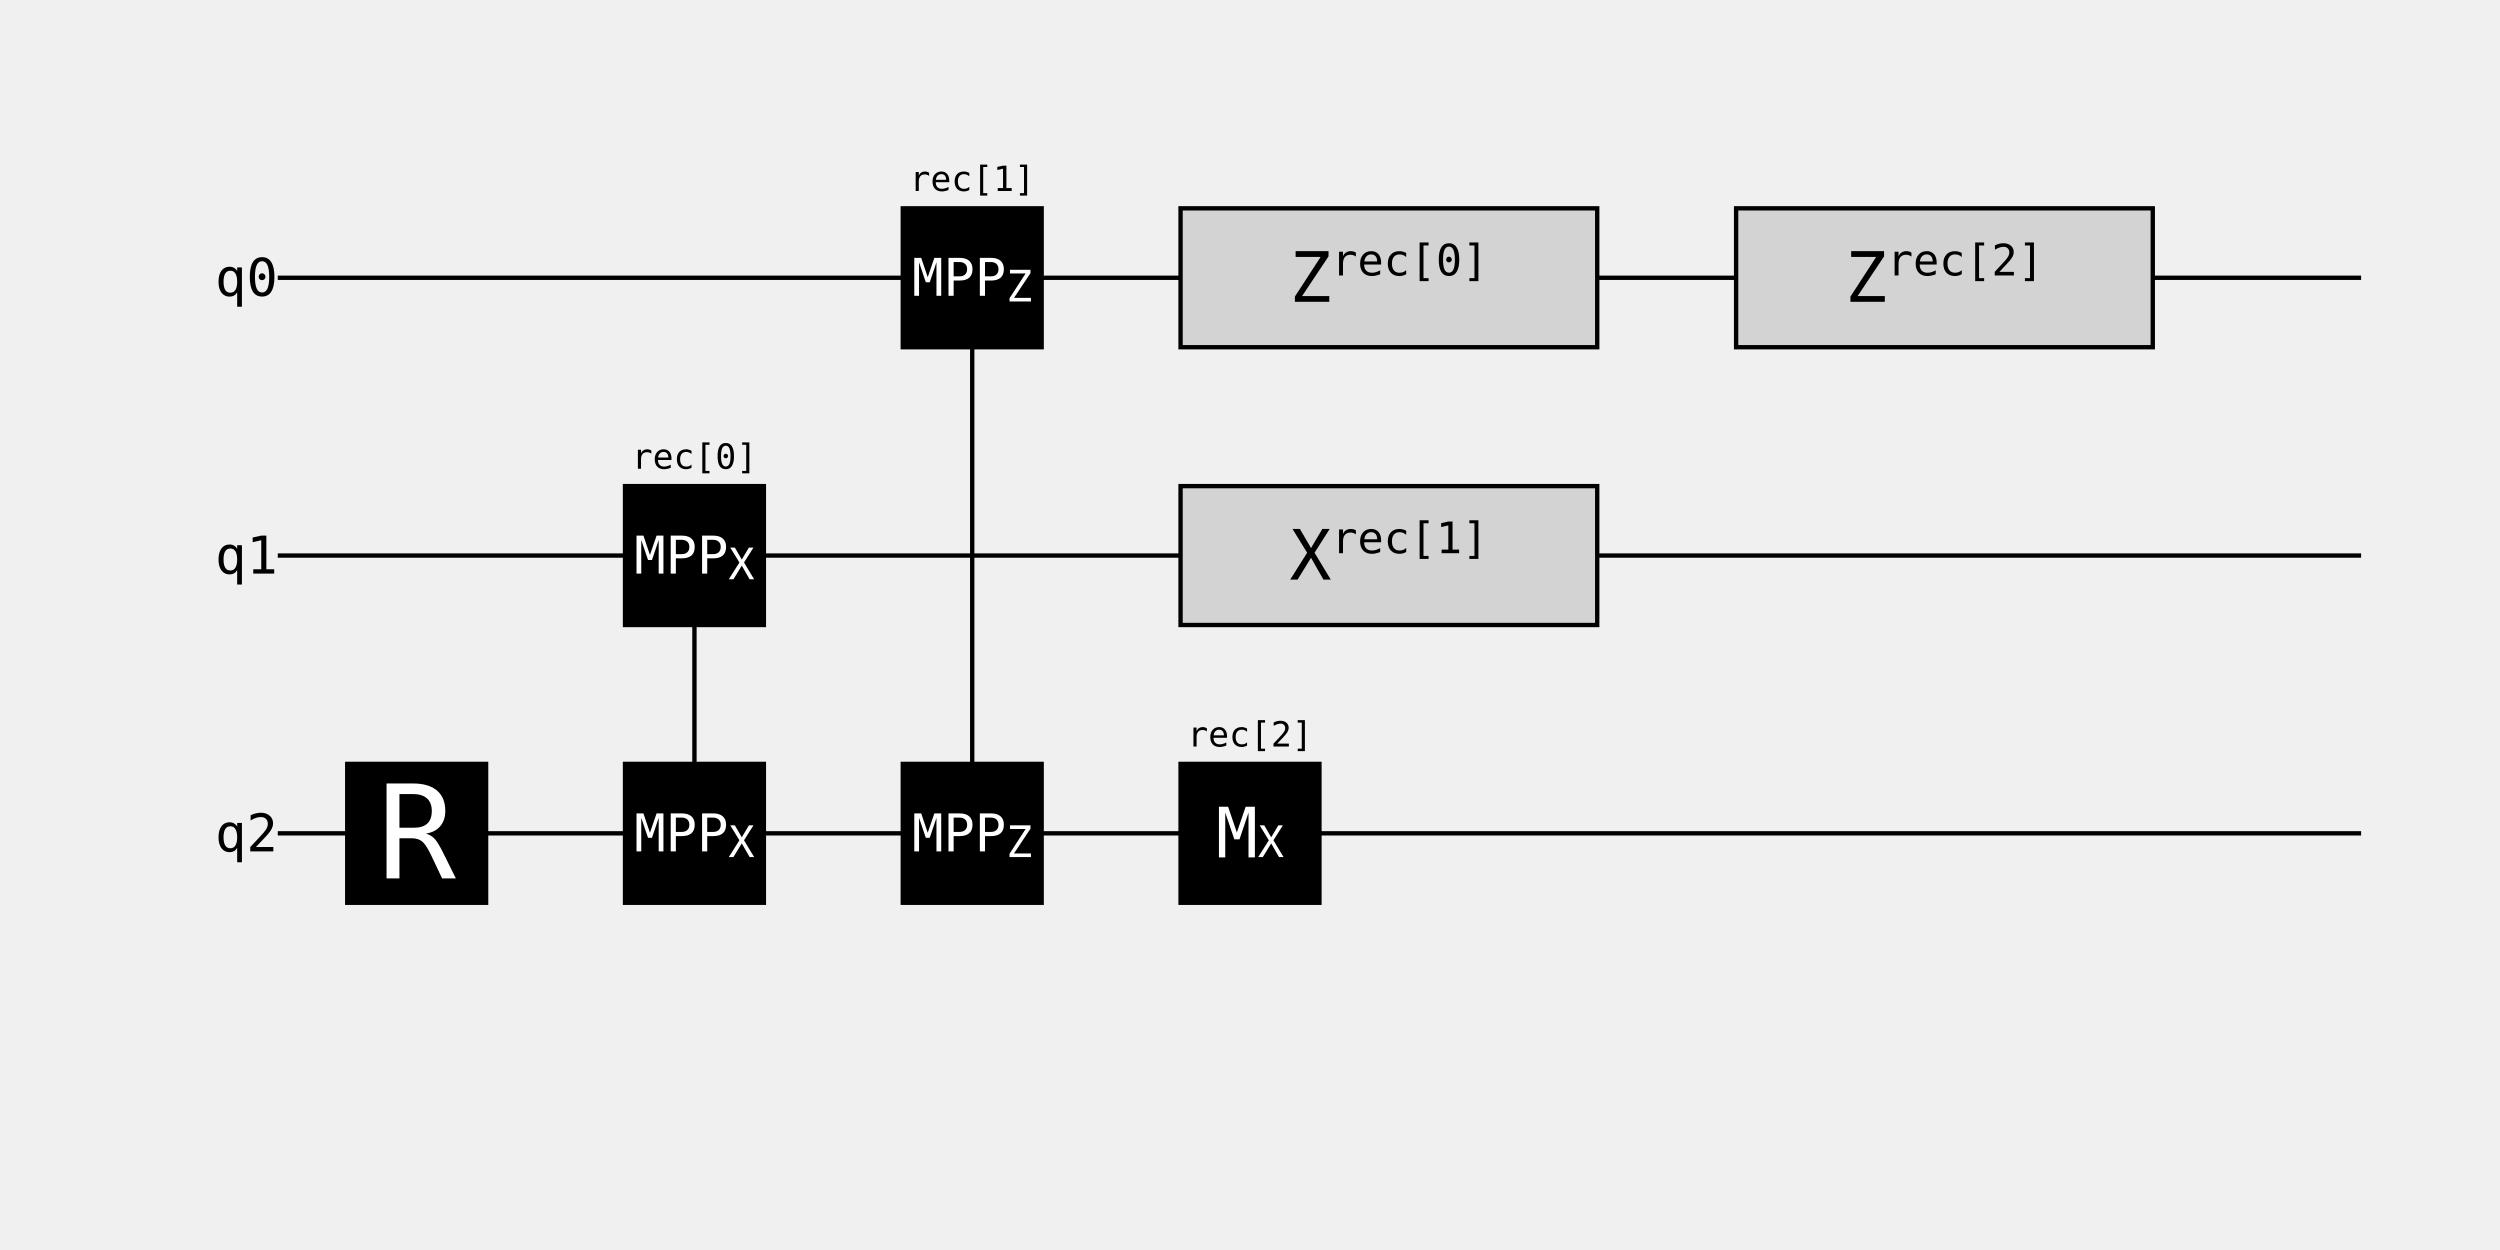
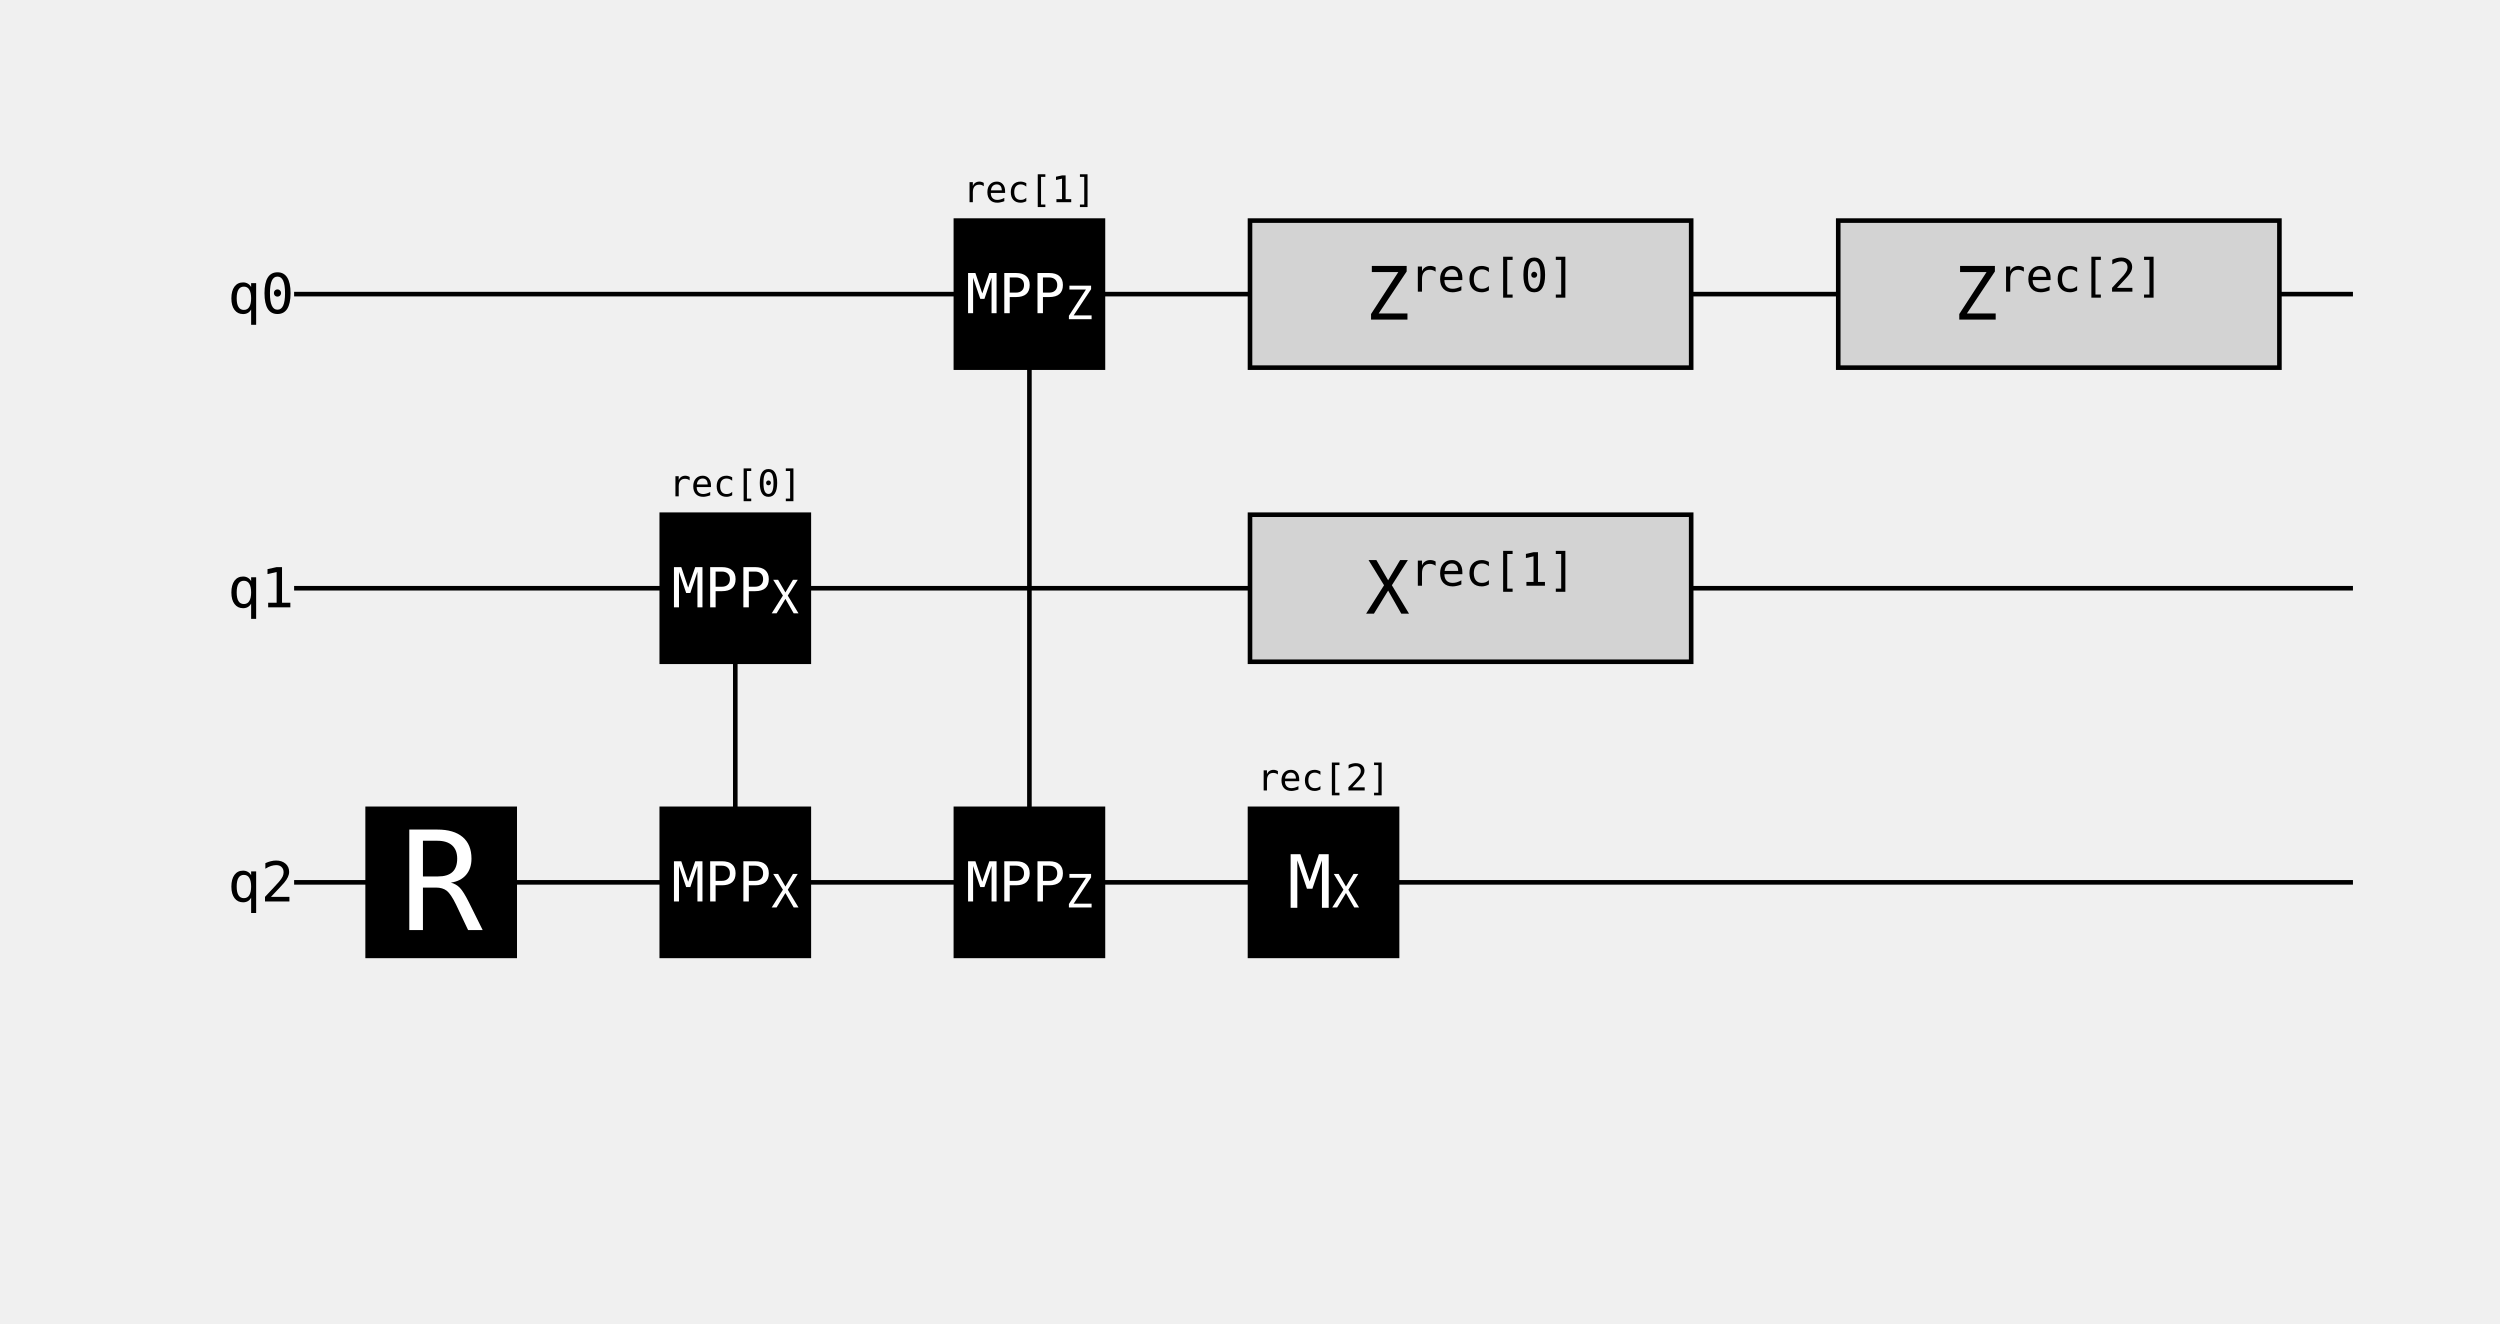
- <svg xmlns="http://www.w3.org/2000/svg" viewBox="0 0 576 288" version="1.1">
-   <path d="M64,64 L544,64 " stroke="black" />
+ <svg xmlns="http://www.w3.org/2000/svg" viewBox="0 0 544 288" version="1.1">
+   <path d="M64,64 L512,64 " stroke="black" />
  <text dominant-baseline="central" text-anchor="end" font-family="monospace" font-size="12" x="64" y="64">q0</text>
-   <path d="M64,128 L544,128 " stroke="black" />
+   <path d="M64,128 L512,128 " stroke="black" />
  <text dominant-baseline="central" text-anchor="end" font-family="monospace" font-size="12" x="64" y="128">q1</text>
-   <path d="M64,192 L544,192 " stroke="black" />
+   <path d="M64,192 L512,192 " stroke="black" />
  <text dominant-baseline="central" text-anchor="end" font-family="monospace" font-size="12" x="64" y="192">q2</text>
  <rect x="80" y="176" width="32" height="32" stroke="black" fill="black" />
  <text dominant-baseline="central" text-anchor="middle" font-family="monospace" font-size="30" x="96" y="192" fill="white">R</text>
  <path d="M160,128 L160,192 " stroke="black" />
  <rect x="144" y="112" width="32" height="32" stroke="black" fill="black" />
  <text dominant-baseline="central" text-anchor="middle" font-family="monospace" font-size="12" x="160" y="128" fill="white">MPP<tspan baseline-shift="sub" font-size="10">X</tspan>
  </text>
  <text text-anchor="middle" font-family="monospace" font-size="8" x="160" y="108">rec[0]</text>
  <rect x="144" y="176" width="32" height="32" stroke="black" fill="black" />
  <text dominant-baseline="central" text-anchor="middle" font-family="monospace" font-size="12" x="160" y="192" fill="white">MPP<tspan baseline-shift="sub" font-size="10">X</tspan>
  </text>
  <path d="M224,64 L224,192 " stroke="black" />
  <rect x="208" y="48" width="32" height="32" stroke="black" fill="black" />
  <text dominant-baseline="central" text-anchor="middle" font-family="monospace" font-size="12" x="224" y="64" fill="white">MPP<tspan baseline-shift="sub" font-size="10">Z</tspan>
  </text>
  <text text-anchor="middle" font-family="monospace" font-size="8" x="224" y="44">rec[1]</text>
  <rect x="208" y="176" width="32" height="32" stroke="black" fill="black" />
  <text dominant-baseline="central" text-anchor="middle" font-family="monospace" font-size="12" x="224" y="192" fill="white">MPP<tspan baseline-shift="sub" font-size="10">Z</tspan>
  </text>
  <rect x="272" y="176" width="32" height="32" stroke="black" fill="black" />
  <text dominant-baseline="central" text-anchor="middle" font-family="monospace" font-size="16" x="288" y="192" fill="white">M<tspan baseline-shift="sub" font-size="10">X</tspan>
  </text>
  <text text-anchor="middle" font-family="monospace" font-size="8" x="288" y="172">rec[2]</text>
  <rect x="272" y="48" width="96" height="32" stroke="black" fill="lightgray" />
  <text dominant-baseline="central" text-anchor="middle" font-family="monospace" font-size="16" x="320" y="64">Z<tspan baseline-shift="super" font-size="10">rec[0]</tspan>
  </text>
  <rect x="272" y="112" width="96" height="32" stroke="black" fill="lightgray" />
  <text dominant-baseline="central" text-anchor="middle" font-family="monospace" font-size="16" x="320" y="128">X<tspan baseline-shift="super" font-size="10">rec[1]</tspan>
  </text>
  <rect x="400" y="48" width="96" height="32" stroke="black" fill="lightgray" />
  <text dominant-baseline="central" text-anchor="middle" font-family="monospace" font-size="16" x="448" y="64">Z<tspan baseline-shift="super" font-size="10">rec[2]</tspan>
  </text>
</svg>
